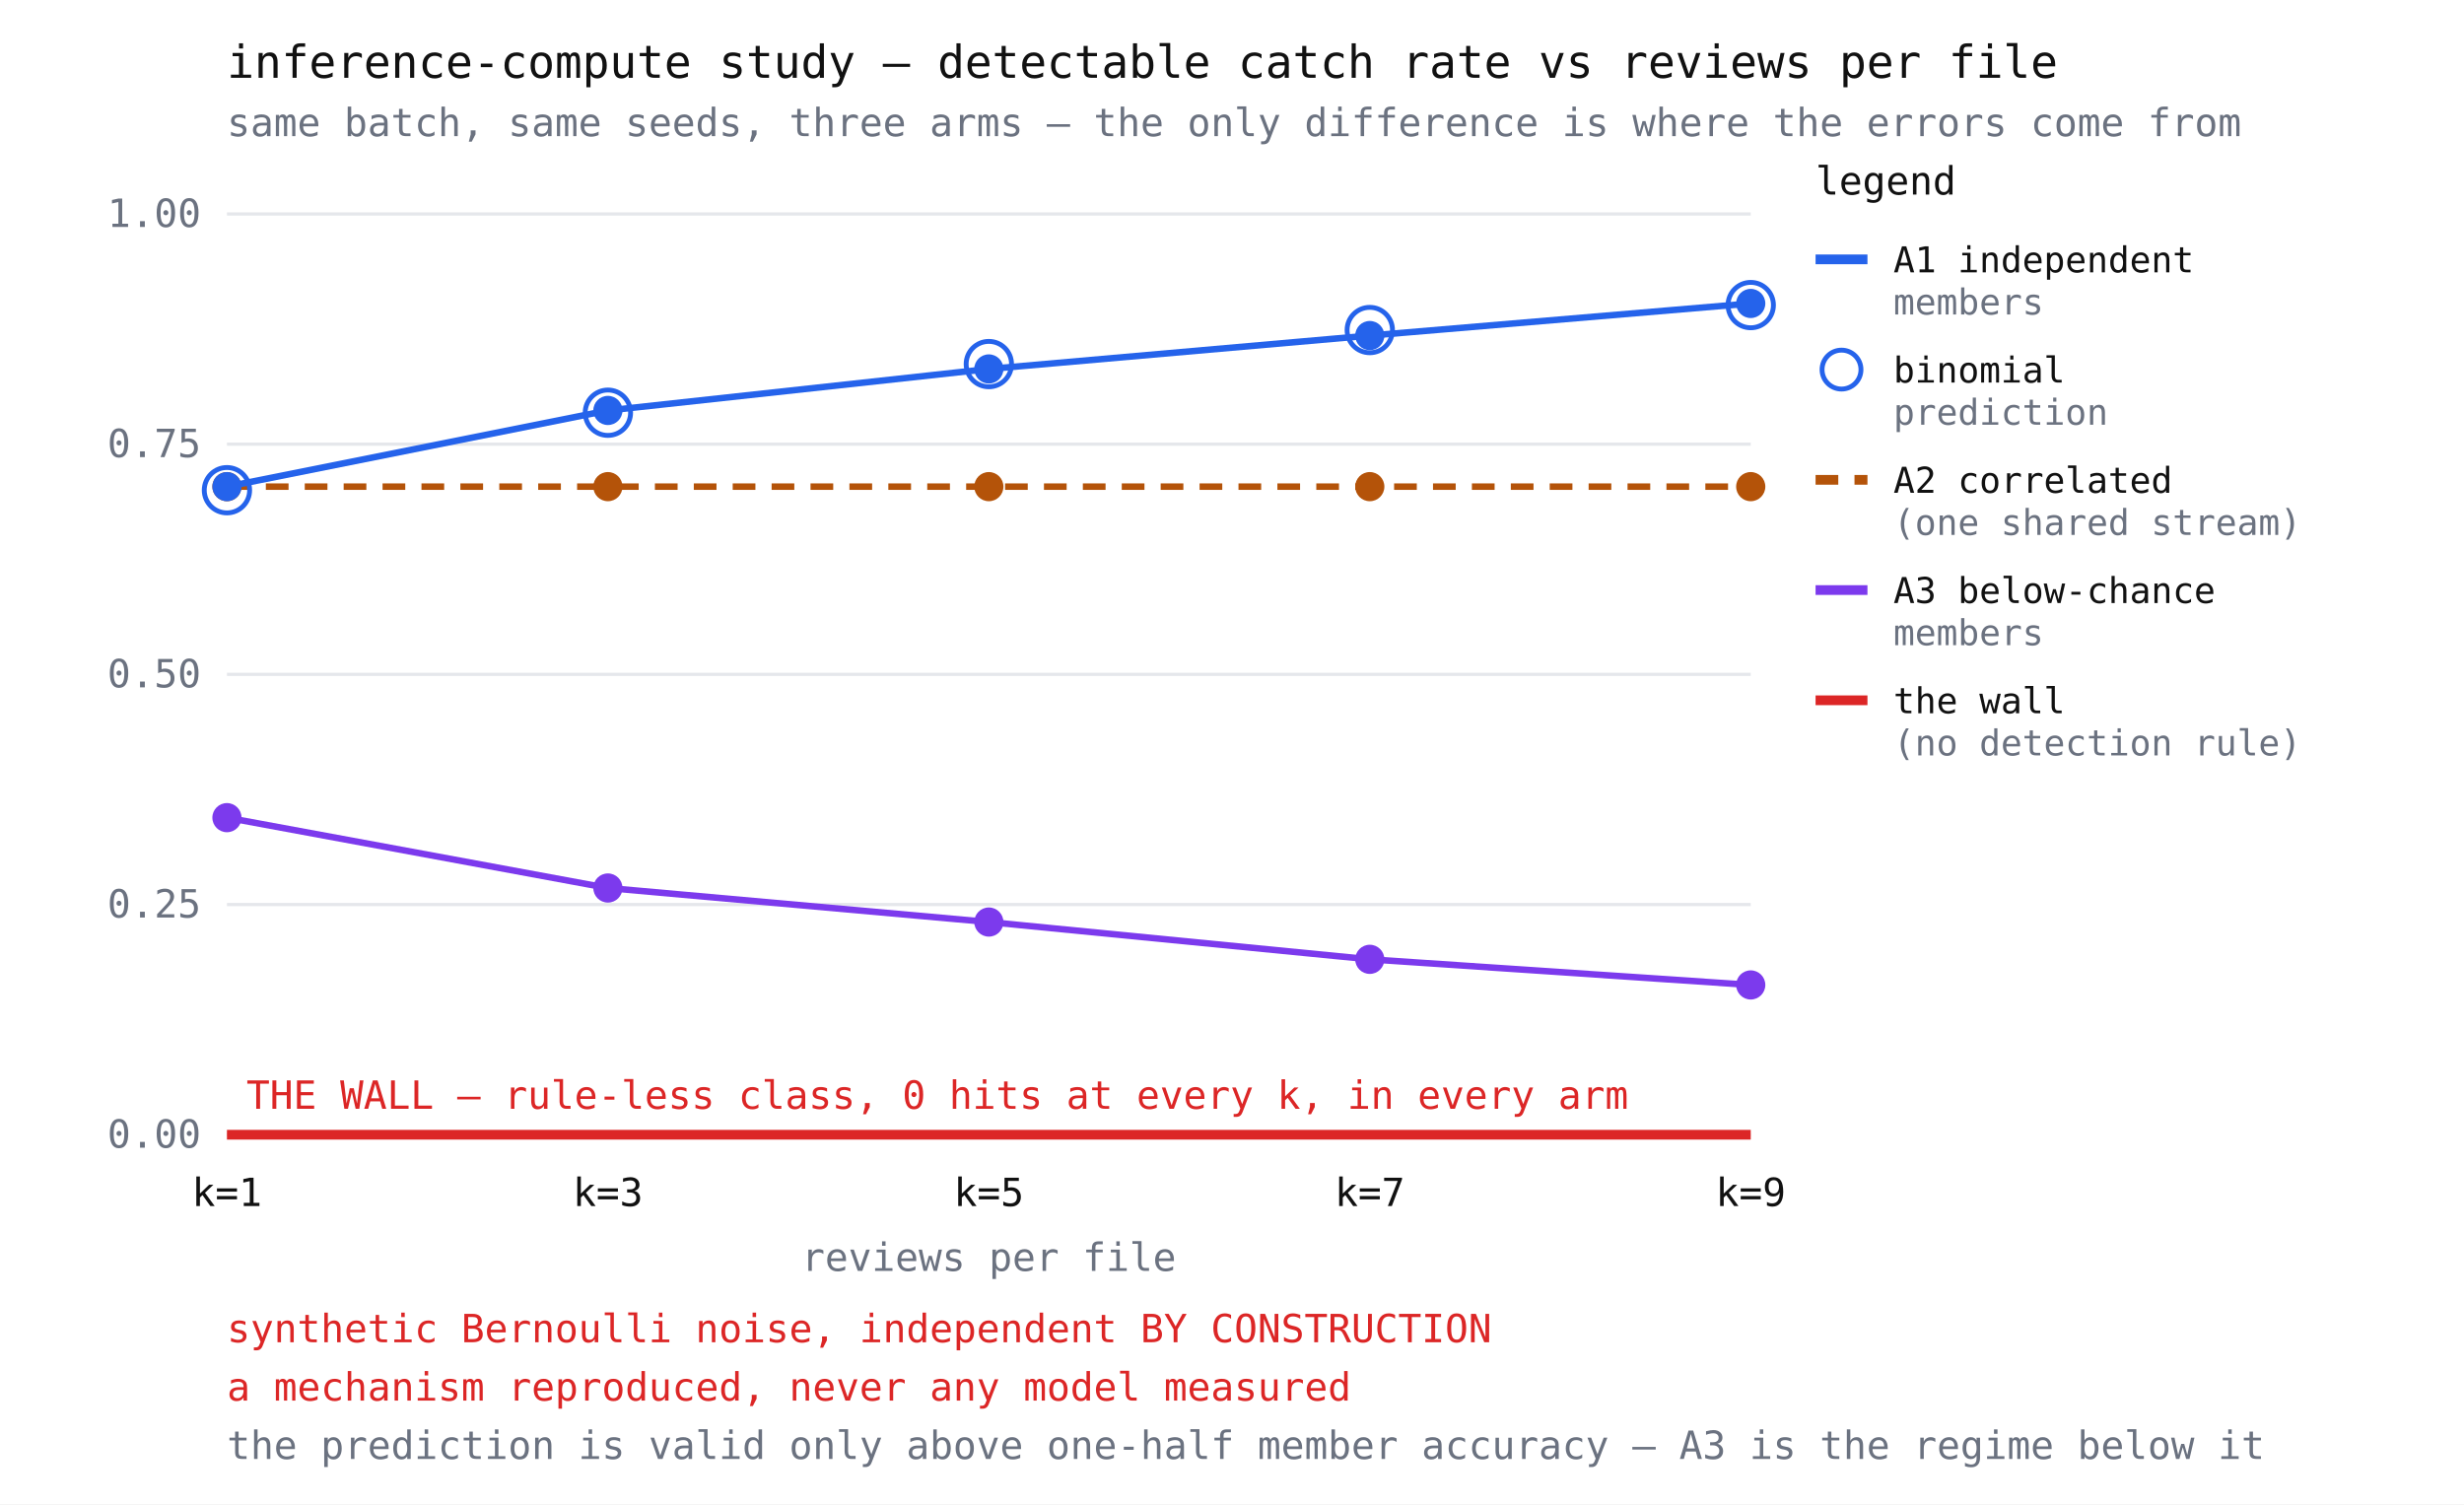
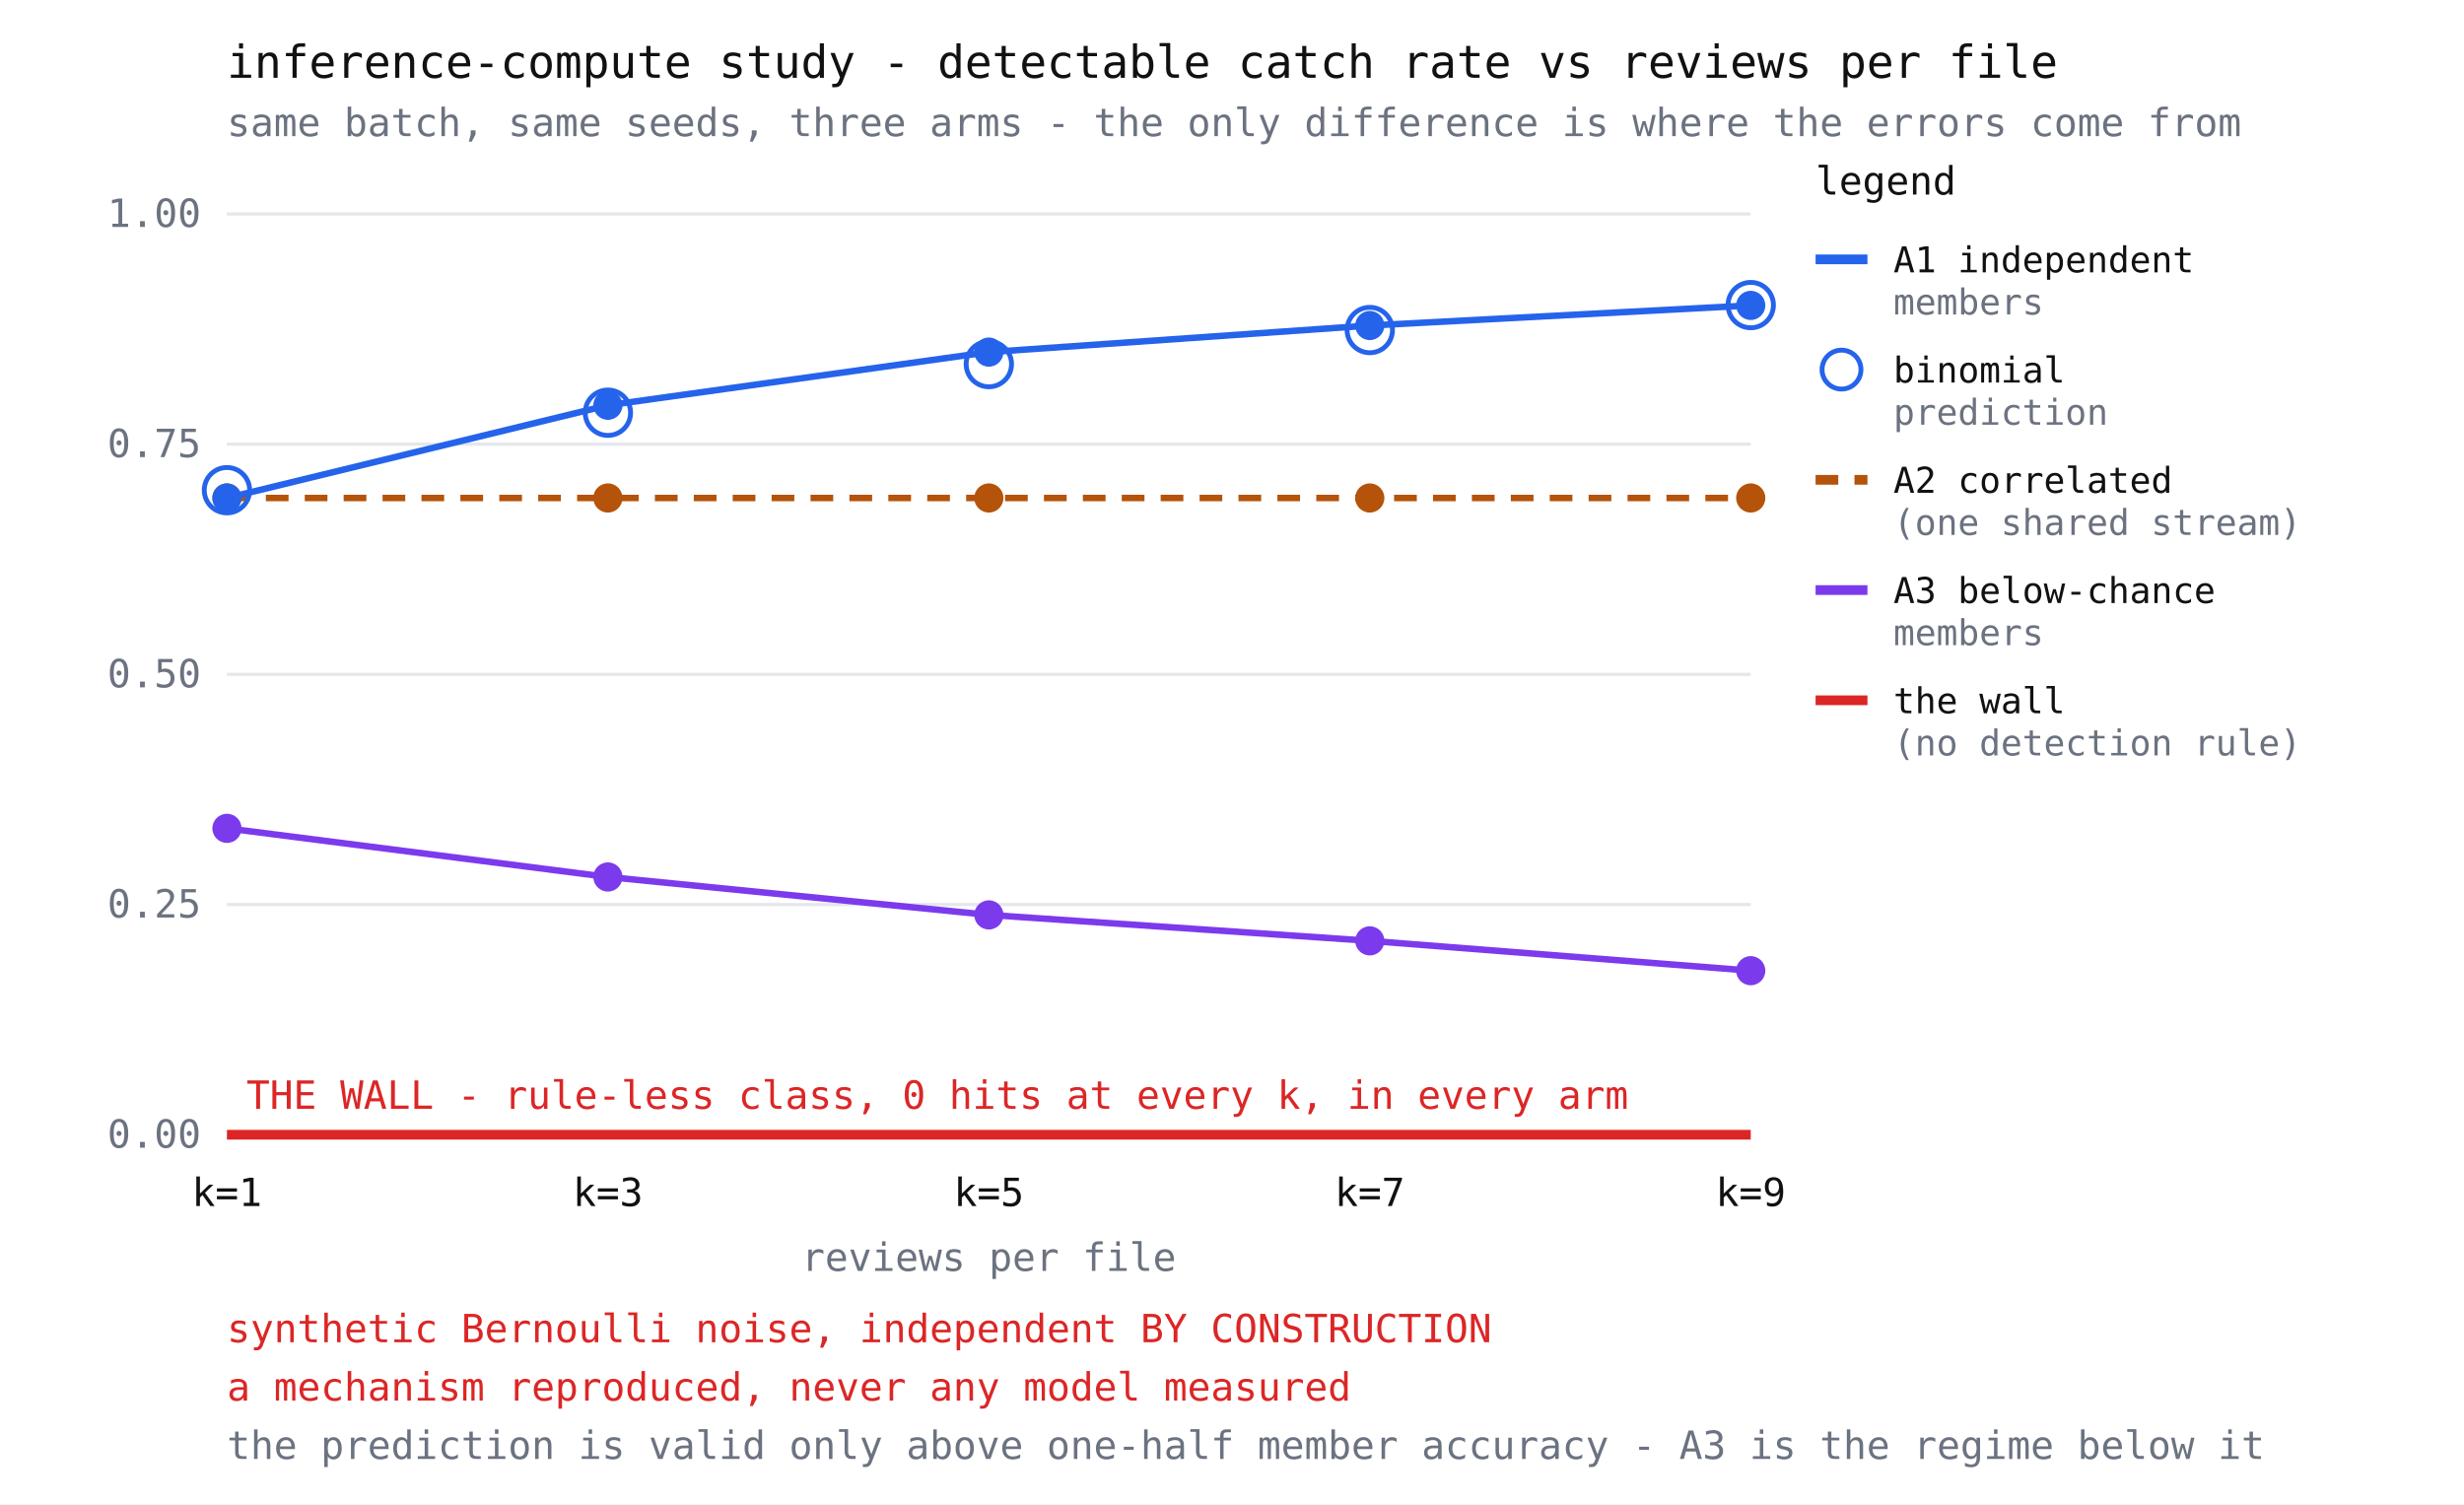
<svg xmlns="http://www.w3.org/2000/svg" width="760" height="464" viewBox="0 0 760 464" font-family="monospace" font-size="12">
  <rect width="760" height="464" fill="#ffffff" />
-   <text x="70" y="24" font-size="14" fill="#111111">inference-compute study — detectable catch rate vs reviews per file</text>
-   <text x="70" y="42" fill="#6b7280">same batch, same seeds, three arms — the only difference is where the errors come from</text>
+   <text x="70" y="24" font-size="14" fill="#111111">inference-compute study - detectable catch rate vs reviews per file</text>
+   <text x="70" y="42" fill="#6b7280">same batch, same seeds, three arms - the only difference is where the errors come from</text>
  <line x1="70" y1="350.0" x2="540" y2="350.0" stroke="#e5e7eb" />
  <text x="62" y="354.0" text-anchor="end" fill="#6b7280">0.00</text>
  <line x1="70" y1="279.0" x2="540" y2="279.0" stroke="#e5e7eb" />
  <text x="62" y="283.0" text-anchor="end" fill="#6b7280">0.25</text>
  <line x1="70" y1="208.0" x2="540" y2="208.0" stroke="#e5e7eb" />
  <text x="62" y="212.0" text-anchor="end" fill="#6b7280">0.50</text>
  <line x1="70" y1="137.0" x2="540" y2="137.0" stroke="#e5e7eb" />
  <text x="62" y="141.0" text-anchor="end" fill="#6b7280">0.75</text>
  <line x1="70" y1="66.0" x2="540" y2="66.0" stroke="#e5e7eb" />
  <text x="62" y="70.0" text-anchor="end" fill="#6b7280">1.00</text>
  <text x="70.0" y="372" text-anchor="middle" fill="#111111">k=1</text>
  <text x="187.5" y="372" text-anchor="middle" fill="#111111">k=3</text>
  <text x="305.0" y="372" text-anchor="middle" fill="#111111">k=5</text>
  <text x="422.5" y="372" text-anchor="middle" fill="#111111">k=7</text>
  <text x="540.0" y="372" text-anchor="middle" fill="#111111">k=9</text>
  <text x="305.0" y="392" text-anchor="middle" fill="#6b7280">reviews per file</text>
-   <polyline points="70.0,150.1 187.5,150.1 305.0,150.1 422.5,150.1 540.0,150.1" fill="none" stroke="#b45309" stroke-width="2" stroke-dasharray="7 5" />
-   <circle cx="70.0" cy="150.1" r="4.5" fill="#b45309" />
-   <circle cx="187.5" cy="150.1" r="4.5" fill="#b45309" />
-   <circle cx="305.0" cy="150.1" r="4.5" fill="#b45309" />
-   <circle cx="422.5" cy="150.1" r="4.5" fill="#b45309" />
-   <circle cx="540.0" cy="150.1" r="4.5" fill="#b45309" />
-   <polyline points="70.0,252.2 187.5,273.9 305.0,284.4 422.5,295.9 540.0,303.8" fill="none" stroke="#7c3aed" stroke-width="2" />
-   <circle cx="70.0" cy="252.2" r="4.5" fill="#7c3aed" />
-   <circle cx="187.5" cy="273.9" r="4.5" fill="#7c3aed" />
-   <circle cx="305.0" cy="284.4" r="4.5" fill="#7c3aed" />
-   <circle cx="422.5" cy="295.9" r="4.5" fill="#7c3aed" />
-   <circle cx="540.0" cy="303.8" r="4.5" fill="#7c3aed" />
-   <polyline points="70.0,150.1 187.5,126.6 305.0,113.8 422.5,103.5 540.0,93.6" fill="none" stroke="#2563eb" stroke-width="2" />
-   <circle cx="70.0" cy="150.1" r="4.5" fill="#2563eb" />
-   <circle cx="187.5" cy="126.6" r="4.5" fill="#2563eb" />
-   <circle cx="305.0" cy="113.8" r="4.5" fill="#2563eb" />
-   <circle cx="422.5" cy="103.5" r="4.5" fill="#2563eb" />
-   <circle cx="540.0" cy="93.6" r="4.5" fill="#2563eb" />
+   <polyline points="70.0,153.6 187.5,153.6 305.0,153.6 422.5,153.6 540.0,153.6" fill="none" stroke="#b45309" stroke-width="2" stroke-dasharray="7 5" />
+   <circle cx="70.0" cy="153.6" r="4.5" fill="#b45309" />
+   <circle cx="187.5" cy="153.6" r="4.5" fill="#b45309" />
+   <circle cx="305.0" cy="153.6" r="4.5" fill="#b45309" />
+   <circle cx="422.5" cy="153.6" r="4.5" fill="#b45309" />
+   <circle cx="540.0" cy="153.6" r="4.5" fill="#b45309" />
+   <polyline points="70.0,255.5 187.5,270.5 305.0,282.2 422.5,290.2 540.0,299.4" fill="none" stroke="#7c3aed" stroke-width="2" />
+   <circle cx="70.0" cy="255.5" r="4.5" fill="#7c3aed" />
+   <circle cx="187.5" cy="270.5" r="4.5" fill="#7c3aed" />
+   <circle cx="305.0" cy="282.2" r="4.5" fill="#7c3aed" />
+   <circle cx="422.5" cy="290.2" r="4.5" fill="#7c3aed" />
+   <circle cx="540.0" cy="299.4" r="4.5" fill="#7c3aed" />
+   <polyline points="70.0,153.6 187.5,125.0 305.0,108.6 422.5,100.4 540.0,94.2" fill="none" stroke="#2563eb" stroke-width="2" />
+   <circle cx="70.0" cy="153.6" r="4.5" fill="#2563eb" />
+   <circle cx="187.5" cy="125.0" r="4.5" fill="#2563eb" />
+   <circle cx="305.0" cy="108.6" r="4.5" fill="#2563eb" />
+   <circle cx="422.5" cy="100.4" r="4.5" fill="#2563eb" />
+   <circle cx="540.0" cy="94.2" r="4.5" fill="#2563eb" />
  <circle cx="70.0" cy="151.2" r="7" fill="none" stroke="#2563eb" stroke-width="1.5" />
  <circle cx="187.5" cy="127.3" r="7" fill="none" stroke="#2563eb" stroke-width="1.5" />
  <circle cx="305.0" cy="112.3" r="7" fill="none" stroke="#2563eb" stroke-width="1.5" />
  <circle cx="422.5" cy="101.8" r="7" fill="none" stroke="#2563eb" stroke-width="1.5" />
  <circle cx="540.0" cy="94.1" r="7" fill="none" stroke="#2563eb" stroke-width="1.5" />
  <line x1="70" y1="350.0" x2="540" y2="350.0" stroke="#dc2626" stroke-width="3" />
-   <text x="76" y="342.0" fill="#dc2626">THE WALL — rule-less class, 0 hits at every k, in every arm</text>
+   <text x="76" y="342.0" fill="#dc2626">THE WALL - rule-less class, 0 hits at every k, in every arm</text>
  <text x="560" y="60" fill="#111111">legend</text>
  <line x1="560" y1="80" x2="576" y2="80" stroke="#2563eb" stroke-width="3" />
  <text x="584" y="84" fill="#111111" font-size="11">A1 independent</text>
  <text x="584" y="97" fill="#6b7280" font-size="11">members</text>
  <circle cx="568" cy="114" r="6" fill="none" stroke="#2563eb" stroke-width="1.5" />
  <text x="584" y="118" fill="#111111" font-size="11">binomial</text>
  <text x="584" y="131" fill="#6b7280" font-size="11">prediction</text>
  <line x1="560" y1="148" x2="576" y2="148" stroke="#b45309" stroke-width="3" stroke-dasharray="7 5" />
  <text x="584" y="152" fill="#111111" font-size="11">A2 correlated</text>
  <text x="584" y="165" fill="#6b7280" font-size="11">(one shared stream)</text>
  <line x1="560" y1="182" x2="576" y2="182" stroke="#7c3aed" stroke-width="3" />
  <text x="584" y="186" fill="#111111" font-size="11">A3 below-chance</text>
  <text x="584" y="199" fill="#6b7280" font-size="11">members</text>
  <line x1="560" y1="216" x2="576" y2="216" stroke="#dc2626" stroke-width="3" />
  <text x="584" y="220" fill="#111111" font-size="11">the wall</text>
  <text x="584" y="233" fill="#6b7280" font-size="11">(no detection rule)</text>
  <text x="70" y="414" fill="#dc2626">synthetic Bernoulli noise, independent BY CONSTRUCTION</text>
  <text x="70" y="432" fill="#dc2626">a mechanism reproduced, never any model measured</text>
-   <text x="70" y="450" fill="#6b7280">the prediction is valid only above one-half member accuracy — A3 is the regime below it</text>
+   <text x="70" y="450" fill="#6b7280">the prediction is valid only above one-half member accuracy - A3 is the regime below it</text>
</svg>
